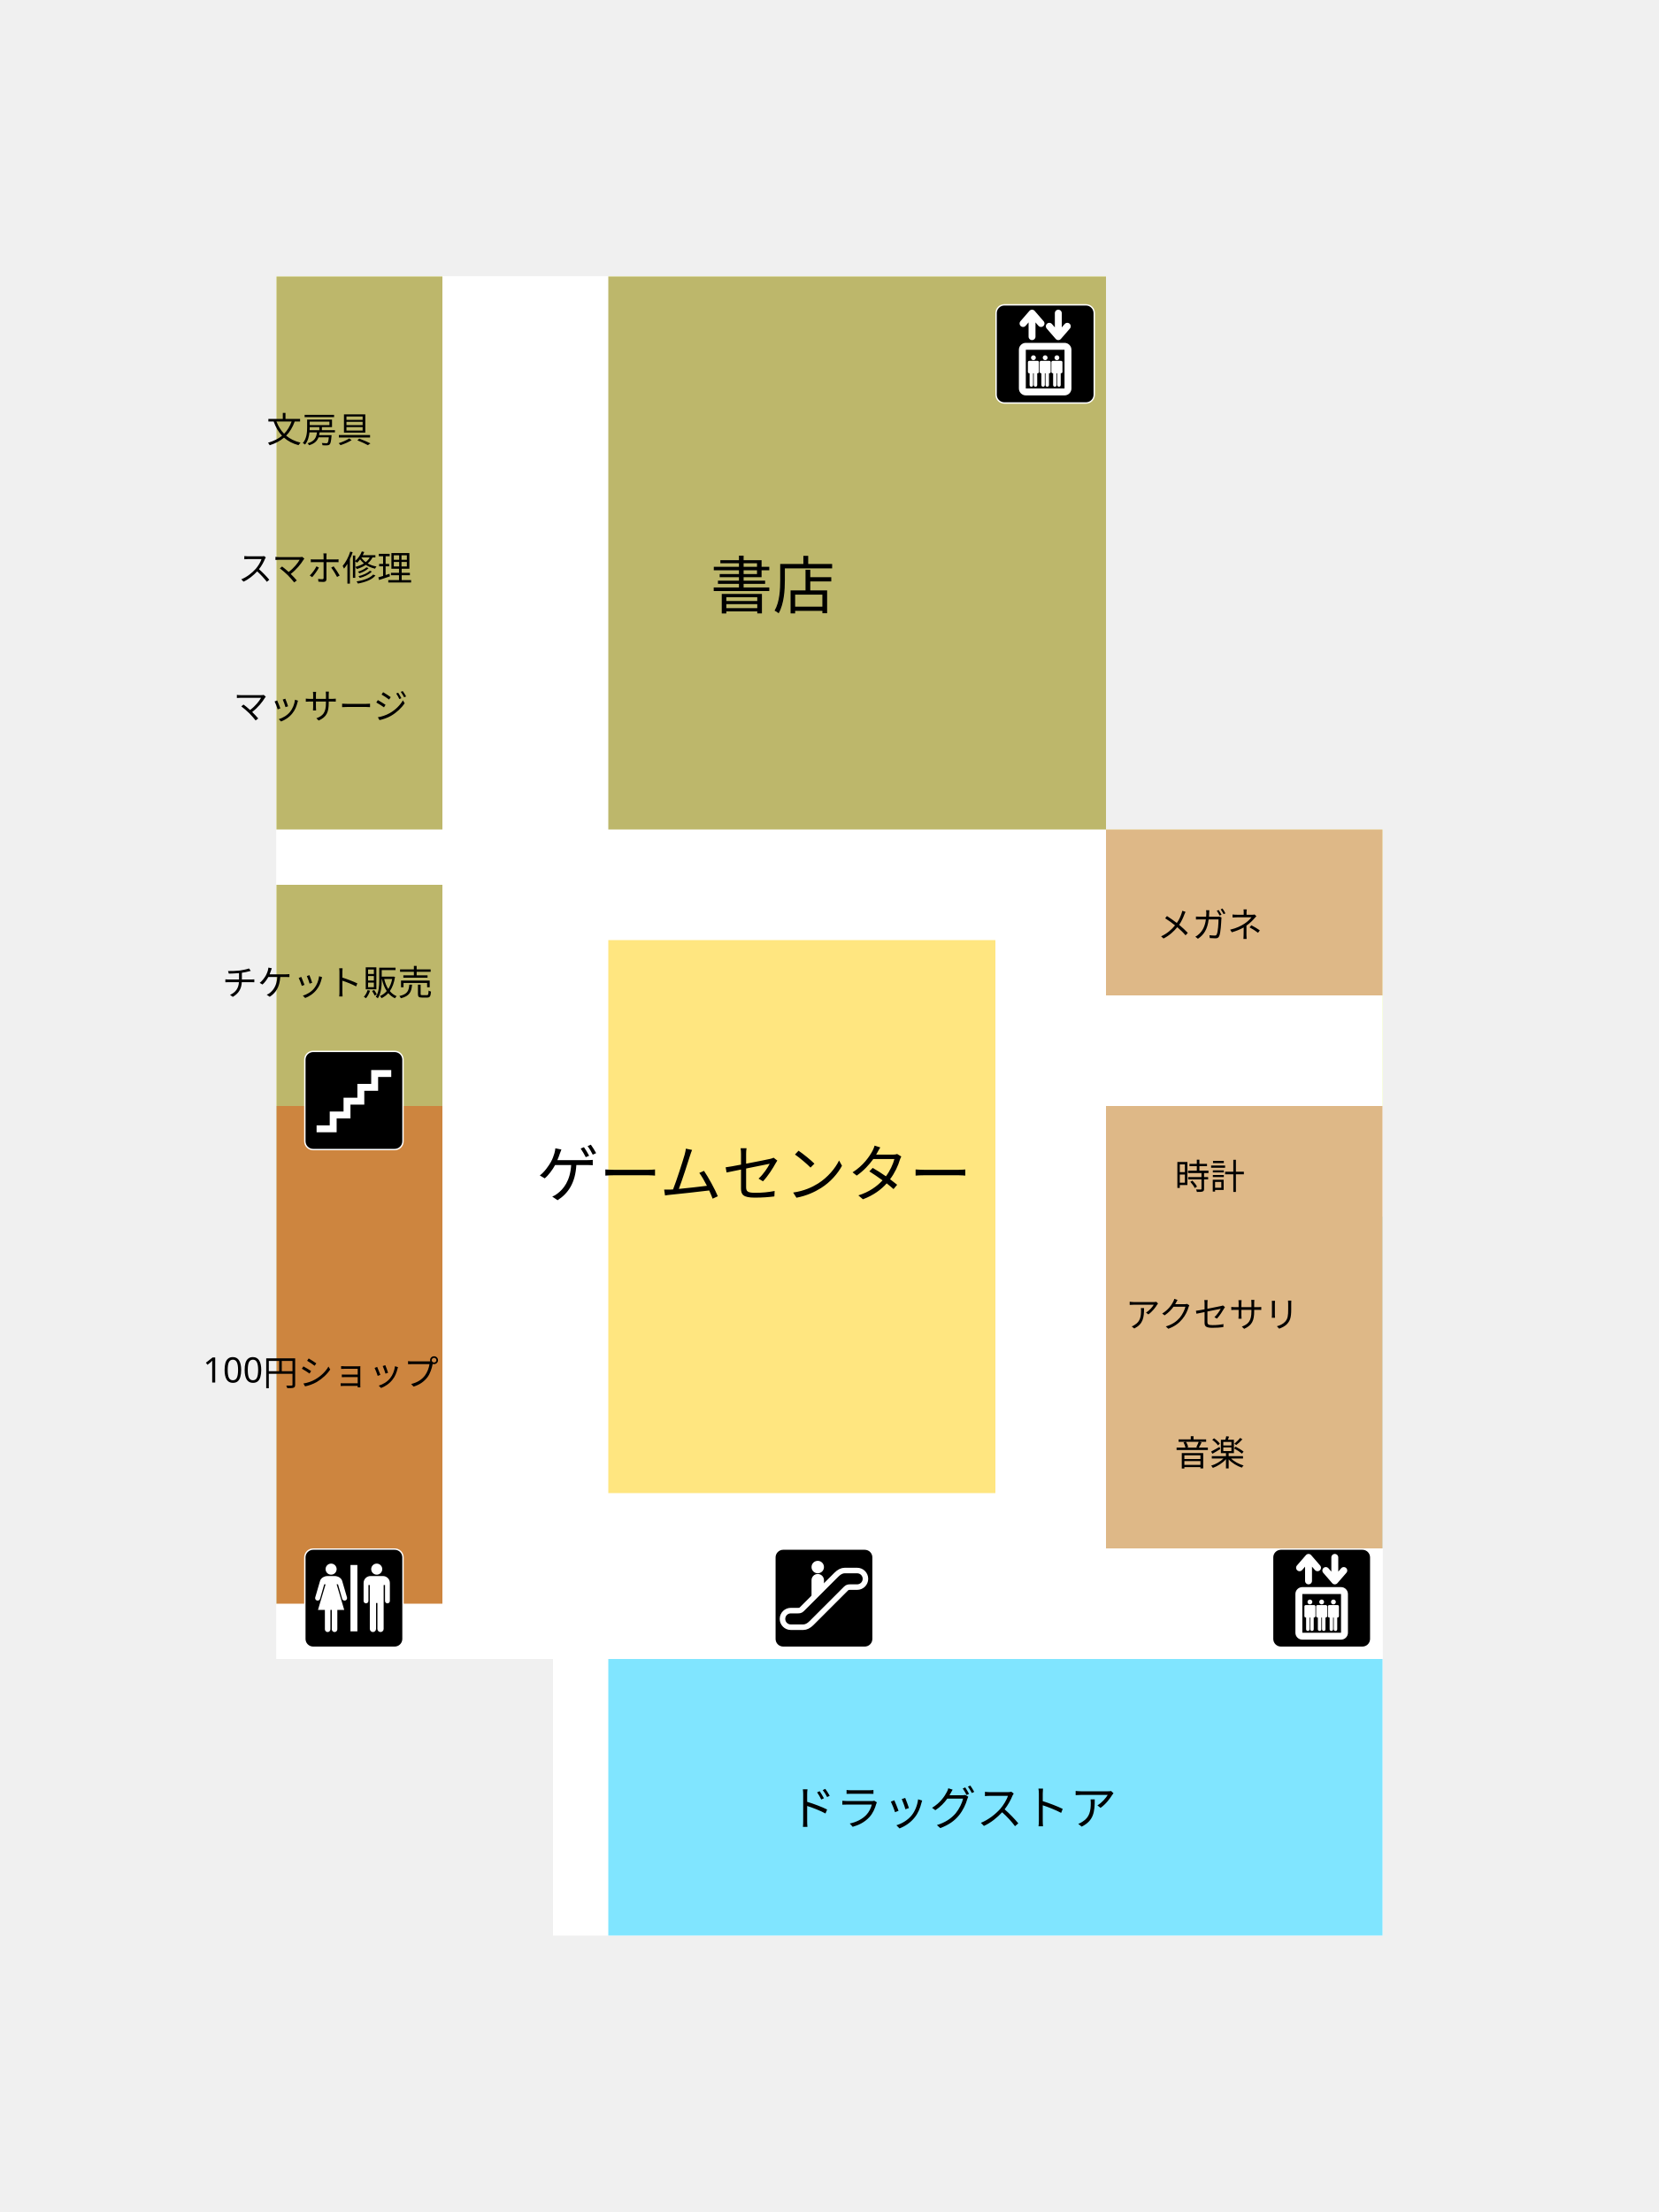
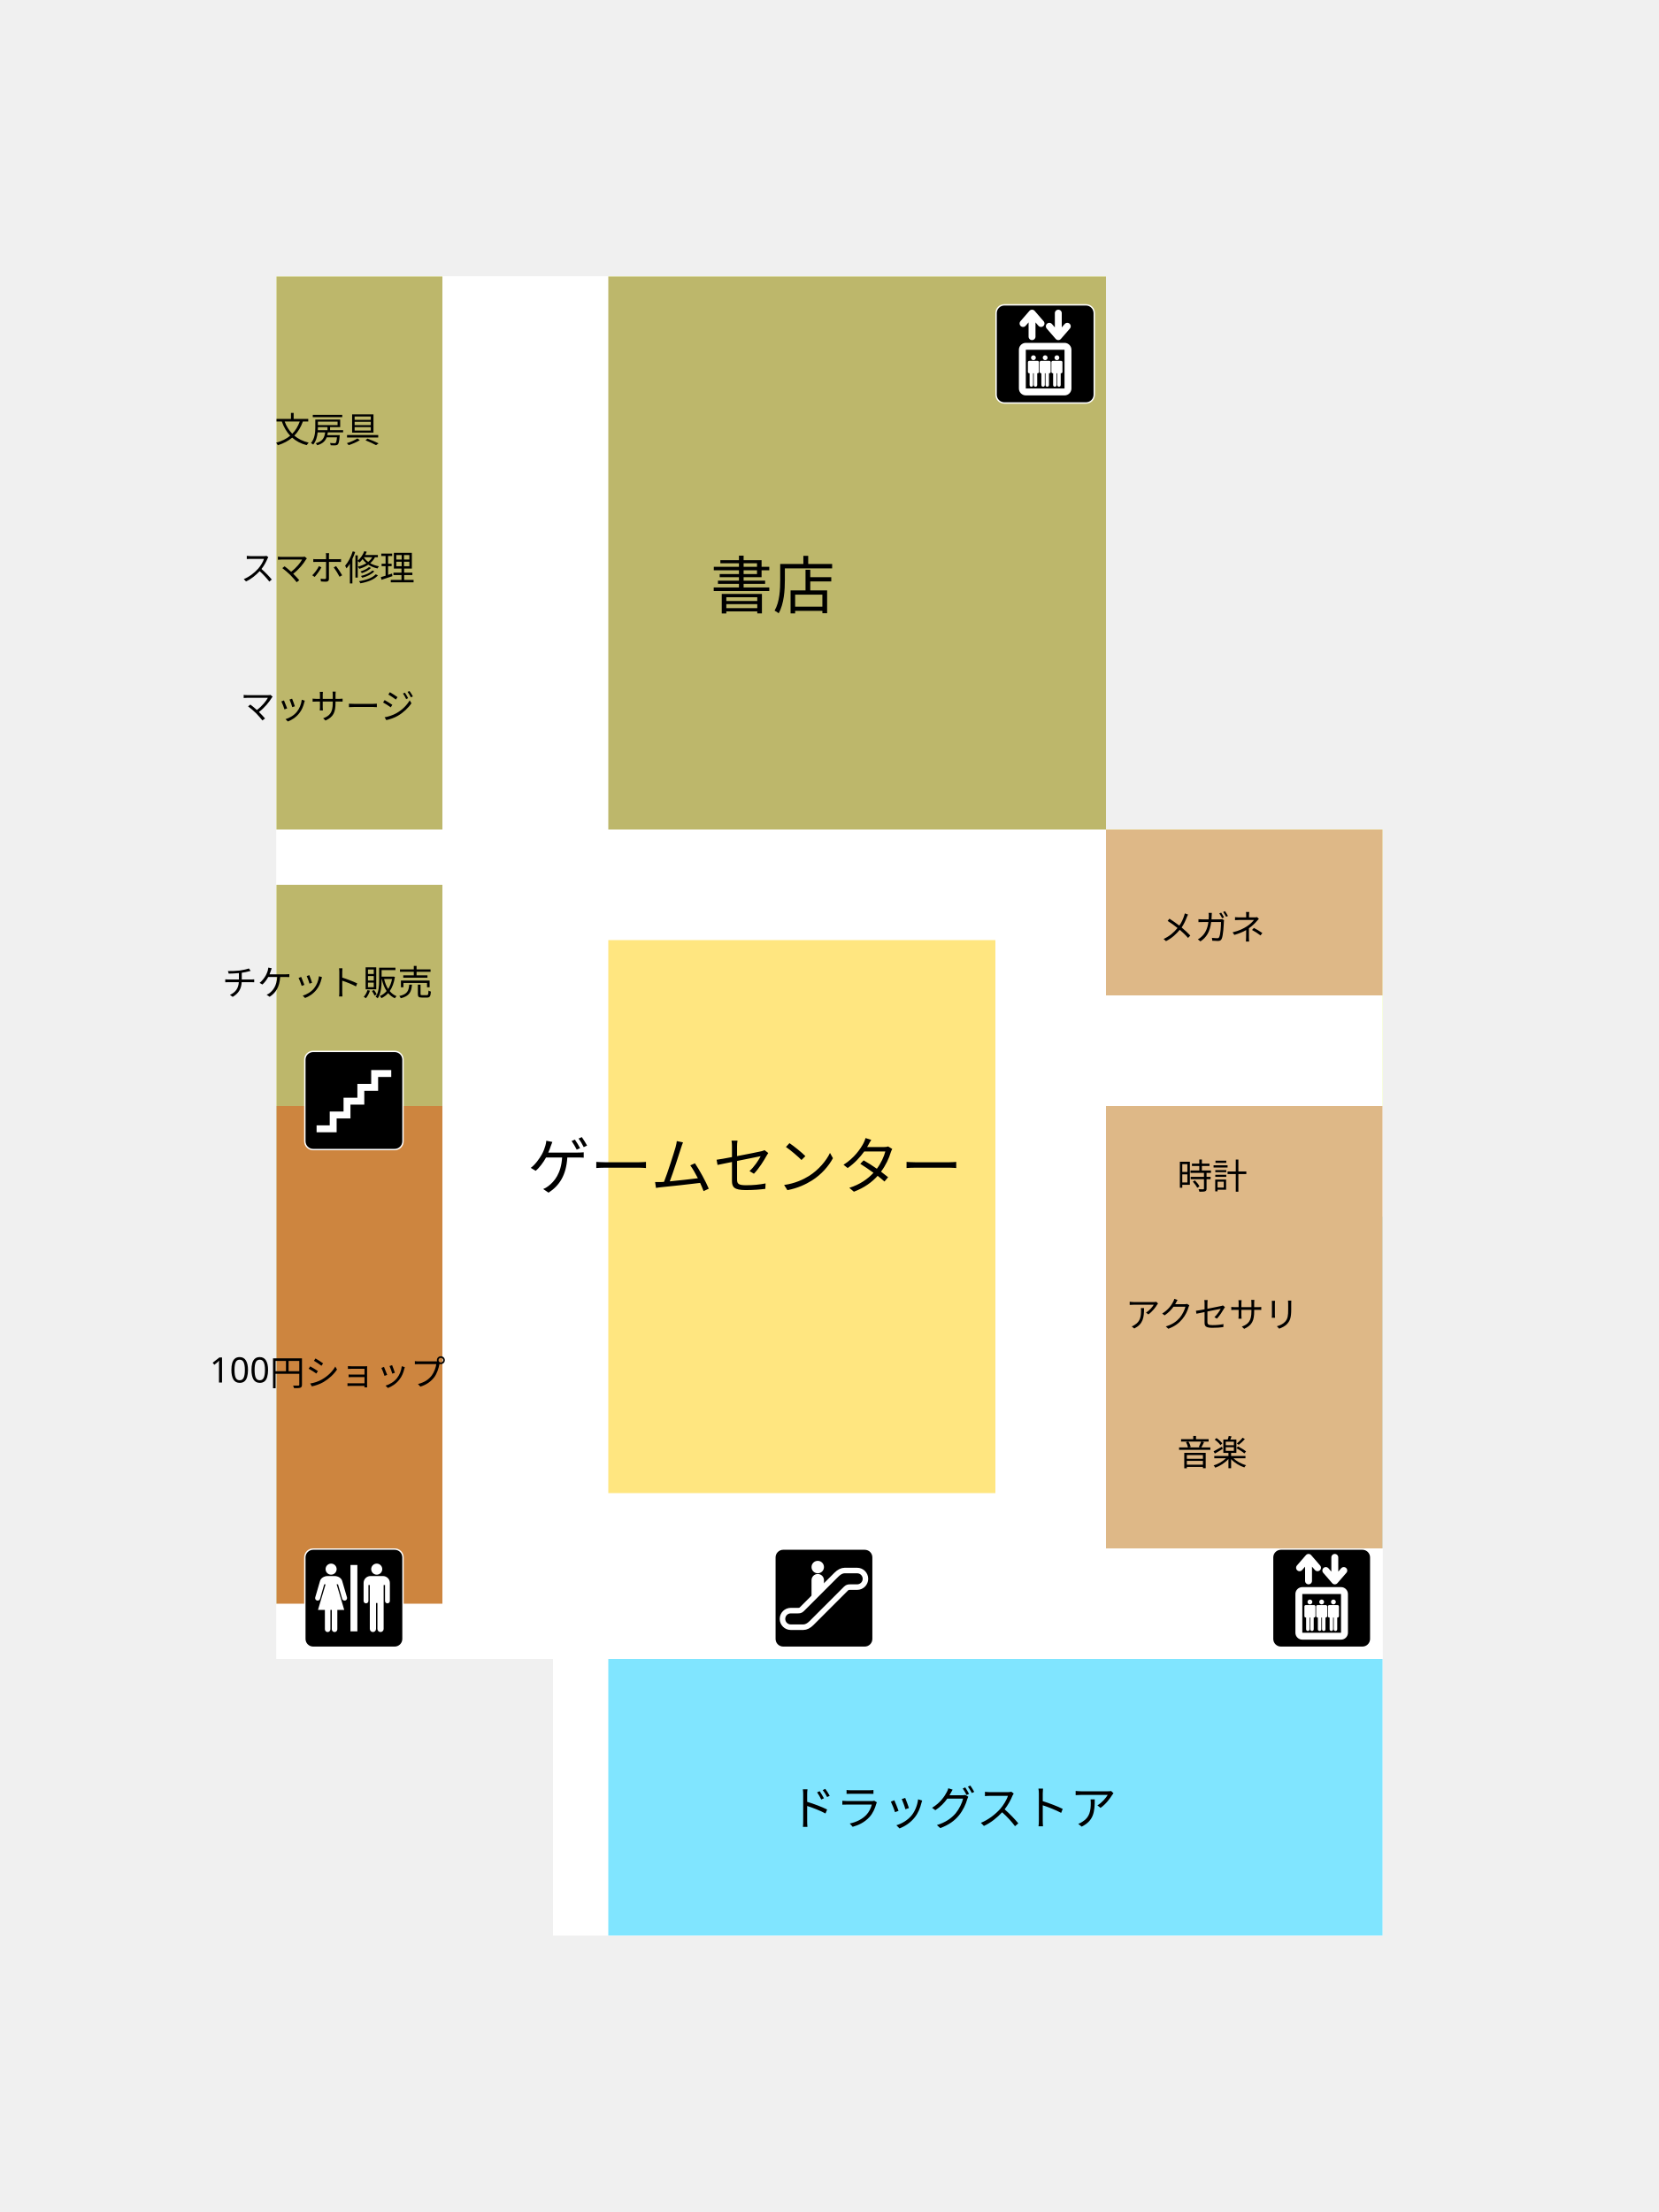
<svg xmlns="http://www.w3.org/2000/svg" xmlns:xlink="http://www.w3.org/1999/xlink" width="300mm" height="400mm" viewBox="0 0 300 400" version="1.1" id="svg1">
  <defs id="defs1">
    <symbol id="AigaSymbols.svg:Escalator_Inv">
      <rect x="0.5" y="0.5" width="71" height="71" ry="6" style="stroke:#ffffff" id="rect47" />
      <path d="m 55,28 c -1,0 -2,0 -3,1 L 27,54 c -2,2 -4,3 -6,3 h -9 a 6,6 0 1 1 0,-12 h 5 c 1,0 2,0 3,-1 L 45,19 c 2,-2 4,-3 6,-3 h 9 a 6,6 0 1 1 0,12 z" style="fill:none;stroke:#ffffff;stroke-width:4" id="path48" />
      <path d="m 27,35 9,-9 v -3 a 4.5,4.5 0 0 0 -9,0 z" style="fill:#ffffff;stroke:none" id="path49" />
      <circle cx="31.5" cy="13.5" r="4.5" style="fill:#ffffff;stroke:none" id="circle49" />
    </symbol>
    <symbol id="AigaSymbols.svg:Stairs_Inv">
      <rect x="0.5" y="0.5" width="71" height="71" ry="6" style="stroke:#ffffff" id="rect62" />
      <path d="m 9,56.5 h 12 v -10 h 10 v -10 h 10 v -10 h 10 v -10 h 12" style="fill:none;stroke:#ffffff;stroke-width:5" id="path63" />
    </symbol>
    <symbol id="AigaSymbols.svg:Elevator_Inv">
      <rect x="0.5" y="0.5" width="71" height="71" ry="6" style="stroke:#ffffff" id="rect75" />
      <g style="fill:none;stroke:#ffffff;stroke-width:5;stroke-linecap:round;stroke-linejoin:round" id="g76">
        <path d="M 26.5,23.5 V 6.5 M 20,14 26.5,6.5 33,14" id="path75" />
        <path d="m 45.5,6.5 v 17 M 39,16 45.5,23.5 52,16" id="path76" />
      </g>
      <rect x="17" y="28" width="38" height="38" ry="5" style="fill:#ffffff;stroke:none" id="rect76" />
      <rect x="22" y="33" width="28" height="28" style="stroke:none" id="rect77" />
      <g id="person2" style="fill:#ffffff;stroke:none">
        <circle cx="27.5" cy="38.75" r="1.75" id="circle77" />
        <path d="m 24.5,41 a 1,1 0 0 0 -1,1 v 7 a 1,1 0 0 0 1,1 h 0.25 v 8.5 a 1.25,1.25 0 1 0 2.5,0 V 50 h 0.5 v 8.5 a 1.25,1.25 0 1 0 2.5,0 V 50 h 0.25 a 1,1 0 0 0 1,-1 v -7 a 1,1 0 0 0 -1,-1 z" id="path77" />
      </g>
      <use x="8.5" xlink:href="#person2" id="use77" />
      <use x="17" xlink:href="#person2" id="use78" />
    </symbol>
    <symbol id="AigaSymbols.svg:Toilets_Inv">
      <rect x="0.5" y="0.5" width="71" height="71" ry="6" style="stroke:#ffffff" id="rect83" />
      <g style="fill:#ffffff;stroke:none" id="g85">
        <rect x="33.5" y="12" width="5" height="48" id="rect84" />
        <circle cx="19.5" cy="15" r="4" id="circle84" />
        <path d="m 19,44.5 v 14 a 2,2 0 0 1 -4,0 v -14 H 10 L 15.5,26 h -1 l -3,10.5 A 1.821,1.821 0 0 1 8,35.5 l 3.5,-12 A 5.7,4.6 0 0 1 17,20 h 5 a 5.7,4.6 0 0 1 5.5,3.5 l 3.5,12 a 1.821,1.821 0 0 1 -3.5,1 L 24.5,26 h -1 L 29,44.5 h -5 v 14 a 2,2 0 0 1 -4,0 v -14 z" id="path84" />
        <circle cx="52.5" cy="15" r="4" id="circle85" />
        <path d="m 43,25 v 13 a 1.75,1.75 0 0 0 3.5,0 V 26.5 h 1 v 31.75 a 2.25,2.25 0 0 0 4.5,0 V 39.5 h 1 v 18.75 a 2.25,2.25 0 0 0 4.5,0 V 26.5 h 1 V 38 A 1.75,1.75 0 0 0 62,38 V 25 a 5,5 0 0 0 -5,-5 h -9 a 5,5 0 0 0 -5,5 z" id="path85" />
      </g>
    </symbol>
    <symbol id="AigaSymbols.svg:Information_Inv">
      <rect x="0.5" y="0.5" width="71" height="71" ry="6" style="stroke:#ffffff" id="rect127" />
      <circle cx="36" cy="36" r="24" style="fill:none;stroke:#ffffff;stroke-width:6" id="circle127" />
      <path d="m 27,32 c 0,-5 1,-11 9,-11 4,0 8,3 8,7 0,4 -2,6 -4,7 -2,1 -4,2 -4,5 0,3 0,6 0,6" style="fill:none;stroke:#ffffff;stroke-width:6" id="path127" />
      <rect x="33" y="48" width="6" height="6" style="fill:#ffffff;stroke:none" id="rect128" />
    </symbol>
  </defs>
  <g id="layer1" style="display:inline">
    <g id="g6">
      <path style="fill:none;stroke-width:0.1" d="m 40,50 h 160 v 100 h 50 l 10,200 H 100 V 300 H 50 Z" id="path11" />
      <path style="display:inline;fill:#ffffff;stroke-width:0.1" d="m 50,50 h 150 v 100 h 50 V 350 H 100 V 300 H 50 Z" id="path1" />
    </g>
    <g id="g2">
      <path style="fill:#e5ff80;stroke-width:0.1" d="M 50,50 H 80 L 80,100 H 50 Z" id="path2" />
      <path style="fill:#e5ff80;stroke-width:0.1" d="M 50,100 H 80 L 80,150 H 50 Z" id="path3" />
      <path style="fill:#e5ff80;stroke-width:0.1" d="m 50,160 h 30 v 40 H 50 Z" id="path4" />
      <path style="fill:#e5ff80;stroke-width:0.1" d="m 110,50 h 90 v 100 h 50 v 50 H 110 Z" id="path5" />
      <path style="fill:#87de87;stroke-width:0.1" d="M 50,200 H 80 L 80,290 H 50 Z" id="path6" />
      <path style="fill:#80e5ff;stroke-width:0.1" d="m 110,300 v 50 h 140 v -50 z" id="path7" />
      <path style="fill:#80e5ff;stroke-width:0.1" d="m 200,250 h 50 v 30 h -50 z" id="path8" />
      <path style="fill:#80e5ff;stroke-width:0.1" d="m 180,220 v 50 h -70 v -50 z" id="path9" />
      <path style="fill:#80e5ff;stroke-width:0.1" d="m 200,220 h 50 v 30 h -50 z" id="path10" />
    </g>
    <g id="g1" style="display:inline">
      <use xlink:href="#AigaSymbols.svg:Escalator_Inv" style="fill:#000000;stroke:#000000" id="use1" transform="matrix(0.25,0,0,0.25,140,280)" />
      <use xlink:href="#AigaSymbols.svg:Stairs_Inv" style="fill:#000000;stroke:#000000" id="use1-6" transform="matrix(0.25,0,0,0.25,55,190)" />
      <use xlink:href="#AigaSymbols.svg:Toilets_Inv" style="fill:#000000;stroke:#000000" id="use1-5" transform="matrix(0.25,0,0,0.25,55,280)" />
      <use xlink:href="#AigaSymbols.svg:Elevator_Inv" style="fill:#000000;stroke:#000000" id="use2" transform="matrix(0.25,0,0,0.25,180,55)" />
      <use xlink:href="#AigaSymbols.svg:Information_Inv" style="fill:#000000;stroke:#000000" id="use1-29" transform="matrix(0.25,0,0,0.25,180,190)" />
      <use xlink:href="#AigaSymbols.svg:Elevator_Inv" style="display:inline;fill:#000000;stroke:#000000" id="use27" transform="matrix(0.25,0,0,0.25,230,280)" />
    </g>
    <g id="g4" transform="translate(1.1444092e-6,5.132242)">
      <text xml:space="preserve" style="font-size:11.289px;line-height:1.5;font-family:'Ubuntu Sans';-inkscape-font-specification:'Ubuntu Sans';text-align:center;writing-mode:lr-tb;direction:ltr;text-anchor:middle;fill:#000000;stroke:none;stroke-width:10" x="142.23" y="143.605" id="text1">
        <tspan style="font-size:11.289px;text-align:center;text-anchor:middle;fill:#000000;stroke:none;stroke-width:10" x="142.23" y="143.605" id="tspan2">フードコート</tspan>
      </text>
      <text xml:space="preserve" style="font-size:8.467px;line-height:1.5;font-family:'Ubuntu Sans';-inkscape-font-specification:'Ubuntu Sans';text-align:center;writing-mode:lr-tb;direction:ltr;text-anchor:middle;display:inline;fill:#000000;stroke:none;stroke-width:1.058;stroke-linecap:round;stroke-linejoin:round" x="180" y="324.868" id="text14">
        <tspan id="tspan14" style="font-size:8.467px;stroke-width:1.058" x="180" y="324.868">ドラッグストア</tspan>
      </text>
      <text xml:space="preserve" style="font-size:8.467px;line-height:1.5;font-family:'Ubuntu Sans';-inkscape-font-specification:'Ubuntu Sans';text-align:center;writing-mode:lr-tb;direction:ltr;text-anchor:middle;fill:#000000;stroke:none;stroke-width:1.058;stroke-linecap:round;stroke-linejoin:round" x="144.547" y="241.699" id="text15">
        <tspan id="tspan15" style="stroke-width:1.058" x="144.547" y="241.699">食料品</tspan>
      </text>
      <text xml:space="preserve" style="font-size:8.467px;line-height:1.5;font-family:'Ubuntu Sans';-inkscape-font-specification:'Ubuntu Sans';text-align:center;writing-mode:lr-tb;direction:ltr;text-anchor:middle;fill:#000000;stroke:none;stroke-width:1.058;stroke-linecap:round;stroke-linejoin:round" x="225" y="244.868" id="text16">
        <tspan id="tspan16" style="stroke-width:1.058" x="225" y="244.868">スイーツ</tspan>
        <tspan style="stroke-width:1.058" x="225" y="258.386" id="tspan17">デザート</tspan>
      </text>
      <text xml:space="preserve" style="font-size:6.35px;line-height:1.5;font-family:'Ubuntu Sans';-inkscape-font-specification:'Ubuntu Sans';text-align:center;writing-mode:lr-tb;direction:ltr;text-anchor:middle;fill:#000000;stroke:none;stroke-width:1.058;stroke-linecap:round;stroke-linejoin:round" x="65.002" y="239.865" id="text18">
        <tspan id="tspan18" style="font-size:6.35px;stroke-width:1.058" x="65.002" y="239.865">カフェ</tspan>
      </text>
      <text xml:space="preserve" style="font-size:6.35px;line-height:1.5;font-family:'Ubuntu Sans';-inkscape-font-specification:'Ubuntu Sans';text-align:center;writing-mode:lr-tb;direction:ltr;text-anchor:middle;fill:#000000;stroke:none;stroke-width:1.058;stroke-linecap:round;stroke-linejoin:round" x="65.271" y="71.143" id="text19">
        <tspan id="tspan19" style="stroke-width:1.058;font-size:6.35px" x="65.271" y="71.143">婦人服</tspan>
      </text>
      <text xml:space="preserve" style="font-size:6.35px;line-height:1.5;font-family:'Ubuntu Sans';-inkscape-font-specification:'Ubuntu Sans';text-align:center;writing-mode:lr-tb;direction:ltr;text-anchor:middle;fill:#000000;stroke:none;stroke-width:1.058;stroke-linecap:round;stroke-linejoin:round" x="64.521" y="114.868" id="text20">
        <tspan id="tspan20" style="stroke-width:1.058;font-size:6.35px" x="64.521" y="114.868">靴</tspan>
      </text>
      <text xml:space="preserve" style="font-size:6.35px;line-height:1.5;font-family:'Ubuntu Sans';-inkscape-font-specification:'Ubuntu Sans';text-align:center;writing-mode:lr-tb;direction:ltr;text-anchor:middle;fill:#000000;stroke:none;stroke-width:1.058;stroke-linecap:round;stroke-linejoin:round" x="65.271" y="174.868" id="text21">
        <tspan id="tspan21" style="stroke-width:1.058;font-size:6.35px" x="65.271" y="174.868">紳士服</tspan>
      </text>
      <text xml:space="preserve" style="font-size:6.35px;line-height:1.5;font-family:'Ubuntu Sans';-inkscape-font-specification:'Ubuntu Sans';text-align:center;writing-mode:lr-tb;direction:ltr;text-anchor:middle;fill:#000000;stroke:none;stroke-width:1.058;stroke-linecap:round;stroke-linejoin:round" x="135.57" y="81.302" id="text22">
        <tspan id="tspan22" style="stroke-width:1.058;font-size:6.35px" x="135.57" y="81.302">ラーメン</tspan>
      </text>
      <text xml:space="preserve" style="font-size:6.35px;line-height:1.5;font-family:'Ubuntu Sans';-inkscape-font-specification:'Ubuntu Sans';text-align:center;writing-mode:lr-tb;direction:ltr;text-anchor:middle;fill:#000000;stroke:none;stroke-width:1.058;stroke-linecap:round;stroke-linejoin:round" x="183.06" y="80.896" id="text23">
        <tspan id="tspan23" style="stroke-width:1.058;font-size:6.35px" x="183.06" y="80.896">寿司</tspan>
      </text>
      <text xml:space="preserve" style="font-size:6.35px;line-height:1.5;font-family:'Ubuntu Sans';-inkscape-font-specification:'Ubuntu Sans';text-align:center;writing-mode:lr-tb;direction:ltr;text-anchor:middle;fill:#000000;stroke:none;stroke-width:1.058;stroke-linecap:round;stroke-linejoin:round" x="190" y="114.868" id="text24">
        <tspan id="tspan24" style="stroke-width:1.058;font-size:6.35px" x="190" y="114.868">パスタ</tspan>
      </text>
      <text xml:space="preserve" style="font-size:6.35px;line-height:1.5;font-family:'Ubuntu Sans';-inkscape-font-specification:'Ubuntu Sans';text-align:center;writing-mode:lr-tb;direction:ltr;text-anchor:middle;fill:#000000;stroke:none;stroke-width:1.058;stroke-linecap:round;stroke-linejoin:round" x="230" y="184.868" id="text25">
        <tspan id="tspan25" style="stroke-width:1.058;font-size:6.35px" x="230" y="184.868">クレープ</tspan>
      </text>
      <text xml:space="preserve" style="font-size:6.35px;line-height:1.5;font-family:'Ubuntu Sans';-inkscape-font-specification:'Ubuntu Sans';text-align:center;writing-mode:lr-tb;direction:ltr;text-anchor:middle;fill:#000000;stroke:none;stroke-width:1.058;stroke-linecap:round;stroke-linejoin:round" x="130" y="187.681" id="text26">
        <tspan id="tspan26" style="stroke-width:1.058;font-size:6.35px" x="130" y="187.681">パン</tspan>
      </text>
      <text xml:space="preserve" style="font-size:6.35px;line-height:1.5;font-family:'Ubuntu Sans';-inkscape-font-specification:'Ubuntu Sans';text-align:center;writing-mode:lr-tb;direction:ltr;text-anchor:middle;fill:#000000;stroke:none;stroke-width:1.058;stroke-linecap:round;stroke-linejoin:round" x="220" y="158.119" id="text27">
        <tspan id="tspan27" style="stroke-width:1.058;font-size:6.35px" x="220" y="158.119">ハンバーガー</tspan>
      </text>
    </g>
  </g>
  <g id="layer2" style="display:inline">
    <g id="g7" style="display:inline">
      <path style="display:inline;fill:none;stroke-width:0.1" d="m 40,50 h 160 v 100 h 50 l 10,200 H 100 V 300 H 50 Z" id="path12" />
      <path style="display:inline;fill:#ffffff;stroke-width:0.1" d="m 50,50 h 150 v 100 h 50 V 300 H 50 Z" id="path1-5" />
    </g>
    <g id="g2-6">
      <path style="fill:#bdb76b;stroke-width:0.1" d="M 50,50 H 80 L 80,100 H 50 Z" id="path2-2" />
      <path style="fill:#bdb76b;stroke-width:0.1" d="m 50,100 h 30 v 50 H 50 Z" id="path3-9" />
      <path style="fill:#bdb76b;stroke-width:0.1" d="m 50,160 h 30 v 40 H 50 Z" id="path4-1" />
      <path style="fill:#bdb76b;stroke-width:0.1" d="m 110,50 h 90 v 100 h -90 z" id="path5-2" />
      <path style="fill:#cd853f;stroke-width:0.1" d="M 50,200 H 80 L 80,290 H 50 Z" id="path6-7" />
      <path style="fill:#deb887;stroke-width:0.1" d="m 200,240 h 50 v 40 h -50 z" id="path8-0" />
      <path style="fill:#ffe680;stroke-width:0.1" d="M 180,170 V 270 H 110 V 170 Z" id="path9-9" />
      <path style="fill:#deb887;stroke-width:0.1" d="m 200,200 h 50 v 40 h -50 z" id="path10-3" />
      <path style="fill:#deb887;stroke-width:0.1" d="m 200,150 h 50 v 30 h -50 z" id="path7-6" />
    </g>
    <g id="g3" style="display:inline">
      <use xlink:href="#AigaSymbols.svg:Escalator_Inv" style="fill:#000000;stroke:#000000" id="use1-0" transform="matrix(0.25,0,0,0.25,140,280)" />
      <use xlink:href="#AigaSymbols.svg:Stairs_Inv" style="fill:#000000;stroke:#000000" id="use1-6-6" transform="matrix(0.25,0,0,0.25,55,190)" />
      <use xlink:href="#AigaSymbols.svg:Toilets_Inv" style="fill:#000000;stroke:#000000" id="use1-5-6" transform="matrix(0.25,0,0,0.25,55,280)" />
      <use xlink:href="#AigaSymbols.svg:Elevator_Inv" style="fill:#000000;stroke:#000000" id="use1-2" transform="matrix(0.25,0,0,0.25,230,280)" />
      <use xlink:href="#AigaSymbols.svg:Elevator_Inv" style="fill:#000000;stroke:#000000" id="use5" transform="matrix(0.25,0,0,0.25,180,55)" />
    </g>
    <g id="g5" style="display:inline">
-       <text xml:space="preserve" style="font-size:6.35px;line-height:1.5;font-family:'Ubuntu Sans';-inkscape-font-specification:'Ubuntu Sans';text-align:center;writing-mode:lr-tb;direction:ltr;text-anchor:middle;display:inline;fill:#bdb76b;stroke:#ff0000;stroke-width:1.058;stroke-linecap:round;stroke-linejoin:round" x="63.771" y="250" id="text3">
-         <tspan id="tspan3" style="font-size:6.35px;fill:#000000;stroke:none;stroke-width:1.058" x="63.771" y="250">100円ショップ</tspan>
+       <text xml:space="preserve" style="font-size:6.35px;line-height:1.5;font-family:'Ubuntu Sans';-inkscape-font-specification:'Ubuntu Sans';text-align:center;writing-mode:lr-tb;direction:ltr;text-anchor:middle;display:inline;fill:#bdb76b;stroke:#ff0000;stroke-width:1.058;stroke-linecap:round;stroke-linejoin:round" x="65" y="250" id="text3">
+         <tspan id="tspan3" style="font-size:6.35px;fill:#000000;stroke:none;stroke-width:1.058" x="65" y="250">100円ショップ</tspan>
      </text>
      <text xml:space="preserve" style="font-size:6.35px;line-height:1.5;font-family:'Ubuntu Sans';-inkscape-font-specification:'Ubuntu Sans';text-align:center;writing-mode:lr-tb;direction:ltr;text-anchor:middle;display:inline;fill:#000000;stroke:none;stroke-width:1.058;stroke-linecap:round;stroke-linejoin:round" x="63.521" y="80" id="text6">
-         <tspan id="tspan6" style="stroke-width:1.058" x="63.521" y="80">文房具</tspan>
+         <tspan id="tspan6" style="stroke-width:1.058" x="65" y="80">文房具</tspan>
      </text>
-       <text xml:space="preserve" style="font-size:6.35px;line-height:1.5;font-family:'Ubuntu Sans';-inkscape-font-specification:'Ubuntu Sans';text-align:center;writing-mode:lr-tb;direction:ltr;text-anchor:middle;display:inline;fill:#000000;stroke:none;stroke-width:1.058;stroke-linecap:round;stroke-linejoin:round" x="63.771" y="130" id="text7">
-         <tspan id="tspan7" style="stroke-width:1.058" x="63.771" y="130">マッサージ</tspan>
+       <text xml:space="preserve" style="font-size:6.35px;line-height:1.5;font-family:'Ubuntu Sans';-inkscape-font-specification:'Ubuntu Sans';text-align:center;writing-mode:lr-tb;direction:ltr;text-anchor:middle;display:inline;fill:#000000;stroke:none;stroke-width:1.058;stroke-linecap:round;stroke-linejoin:round" x="65" y="130" id="text7">
+         <tspan id="tspan7" style="stroke-width:1.058" x="65" y="130">マッサージ</tspan>
      </text>
-       <text xml:space="preserve" style="font-size:6.35px;line-height:1.5;font-family:'Ubuntu Sans';-inkscape-font-specification:'Ubuntu Sans';text-align:center;writing-mode:lr-tb;direction:ltr;text-anchor:middle;display:inline;fill:#000000;stroke:none;stroke-width:1.058;stroke-linecap:round;stroke-linejoin:round" x="65.021" y="180" id="text8">
-         <tspan id="tspan8" style="stroke-width:1.058" x="65.021" y="180">チケット販売</tspan>
+       <text xml:space="preserve" style="font-size:6.35px;line-height:1.5;font-family:'Ubuntu Sans';-inkscape-font-specification:'Ubuntu Sans';text-align:center;writing-mode:lr-tb;direction:ltr;text-anchor:middle;display:inline;fill:#000000;stroke:none;stroke-width:1.058;stroke-linecap:round;stroke-linejoin:round" x="65" y="180" id="text8">
+         <tspan id="tspan8" style="stroke-width:1.058" x="65" y="180">チケット販売</tspan>
      </text>
      <text xml:space="preserve" style="font-size:11.289px;line-height:1.5;font-family:'Ubuntu Sans';-inkscape-font-specification:'Ubuntu Sans';text-align:center;writing-mode:lr-tb;direction:ltr;text-anchor:middle;display:inline;fill:#000000;stroke:none;stroke-width:10" x="150" y="110" id="text4">
        <tspan id="tspan4" style="stroke-width:10" x="150" y="110">書店</tspan>
      </text>
-       <text xml:space="preserve" style="font-size:11.289px;line-height:1.5;font-family:'Ubuntu Sans';-inkscape-font-specification:'Ubuntu Sans';text-align:center;writing-mode:lr-tb;direction:ltr;text-anchor:middle;display:inline;fill:#ffaaaa;stroke:none;stroke-width:10" x="146.638" y="216.368" id="text5">
-         <tspan id="tspan5" style="fill:#000000;stroke-width:10" x="146.638" y="216.368">ゲームセンター</tspan>
+       <text xml:space="preserve" style="font-size:11.289px;line-height:1.5;font-family:'Ubuntu Sans';-inkscape-font-specification:'Ubuntu Sans';text-align:center;writing-mode:lr-tb;direction:ltr;text-anchor:middle;display:inline;fill:#ffaaaa;stroke:none;stroke-width:10" x="145" y="215" id="text5">
+         <tspan id="tspan5" style="fill:#000000;stroke-width:10" x="145" y="215">ゲームセンター</tspan>
      </text>
-       <text xml:space="preserve" style="font-size:6.35px;line-height:1.5;font-family:'Ubuntu Sans';-inkscape-font-specification:'Ubuntu Sans';text-align:center;writing-mode:lr-tb;direction:ltr;text-anchor:middle;display:inline;fill:#000000;stroke:none;stroke-width:1.058;stroke-linecap:round;stroke-linejoin:round" x="64.55" y="105.042" id="text9">
-         <tspan id="tspan9" style="stroke-width:1.058" x="64.55" y="105.042">スマホ修理</tspan>
+       <text xml:space="preserve" style="font-size:6.35px;line-height:1.5;font-family:'Ubuntu Sans';-inkscape-font-specification:'Ubuntu Sans';text-align:center;writing-mode:lr-tb;direction:ltr;text-anchor:middle;display:inline;fill:#000000;stroke:none;stroke-width:1.058;stroke-linecap:round;stroke-linejoin:round" x="65" y="105" id="text9">
+         <tspan id="tspan9" style="stroke-width:1.058" x="65" y="105">スマホ修理</tspan>
      </text>
-       <text xml:space="preserve" style="font-size:6.35px;line-height:1.5;font-family:'Ubuntu Sans';-inkscape-font-specification:'Ubuntu Sans';text-align:center;writing-mode:lr-tb;direction:ltr;text-anchor:middle;display:inline;fill:#000000;stroke:none;stroke-width:1.058;stroke-linecap:round;stroke-linejoin:round" x="224.55" y="169.524" id="text10">
-         <tspan id="tspan10" style="stroke-width:1.058" x="224.55" y="169.524">メガネ</tspan>
+       <text xml:space="preserve" style="font-size:6.35px;line-height:1.5;font-family:'Ubuntu Sans';-inkscape-font-specification:'Ubuntu Sans';text-align:center;writing-mode:lr-tb;direction:ltr;text-anchor:middle;display:inline;fill:#000000;stroke:none;stroke-width:1.058;stroke-linecap:round;stroke-linejoin:round" x="225" y="170" id="text10">
+         <tspan id="tspan10" style="stroke-width:1.058" x="225" y="170">メガネ</tspan>
      </text>
-       <text xml:space="preserve" style="font-size:6.35px;line-height:1.5;font-family:'Ubuntu Sans';-inkscape-font-specification:'Ubuntu Sans';text-align:center;writing-mode:lr-tb;direction:ltr;text-anchor:middle;display:inline;fill:#000000;stroke:none;stroke-width:1.058;stroke-linecap:round;stroke-linejoin:round" x="224.55" y="215.042" id="text11">
-         <tspan id="tspan11" style="stroke-width:1.058" x="224.55" y="215.042">時計</tspan>
+       <text xml:space="preserve" style="font-size:6.35px;line-height:1.5;font-family:'Ubuntu Sans';-inkscape-font-specification:'Ubuntu Sans';text-align:center;writing-mode:lr-tb;direction:ltr;text-anchor:middle;display:inline;fill:#000000;stroke:none;stroke-width:1.058;stroke-linecap:round;stroke-linejoin:round" x="225" y="215" id="text11">
+         <tspan id="tspan11" style="stroke-width:1.058" x="225" y="215">時計</tspan>
      </text>
      <text xml:space="preserve" style="font-size:6.35px;line-height:1.5;font-family:'Ubuntu Sans';-inkscape-font-specification:'Ubuntu Sans';text-align:center;writing-mode:lr-tb;direction:ltr;text-anchor:middle;display:inline;fill:#000000;stroke:none;stroke-width:1.058;stroke-linecap:round;stroke-linejoin:round" x="225" y="240" id="text12">
        <tspan id="tspan12" style="stroke-width:1.058" x="225" y="240">アクセサリ</tspan>
      </text>
-       <text xml:space="preserve" style="font-size:6.35px;line-height:1.5;font-family:'Ubuntu Sans';-inkscape-font-specification:'Ubuntu Sans';text-align:center;writing-mode:lr-tb;direction:ltr;text-anchor:middle;display:inline;fill:#000000;stroke:none;stroke-width:1.058;stroke-linecap:round;stroke-linejoin:round" x="224.55" y="265.042" id="text13">
-         <tspan id="tspan13" style="stroke-width:1.058" x="224.55" y="265.042">音楽</tspan>
+       <text xml:space="preserve" style="font-size:6.35px;line-height:1.5;font-family:'Ubuntu Sans';-inkscape-font-specification:'Ubuntu Sans';text-align:center;writing-mode:lr-tb;direction:ltr;text-anchor:middle;display:inline;fill:#000000;stroke:none;stroke-width:1.058;stroke-linecap:round;stroke-linejoin:round" x="225" y="265" id="text13">
+         <tspan id="tspan13" style="stroke-width:1.058" x="225" y="265">音楽</tspan>
      </text>
    </g>
  </g>
</svg>
